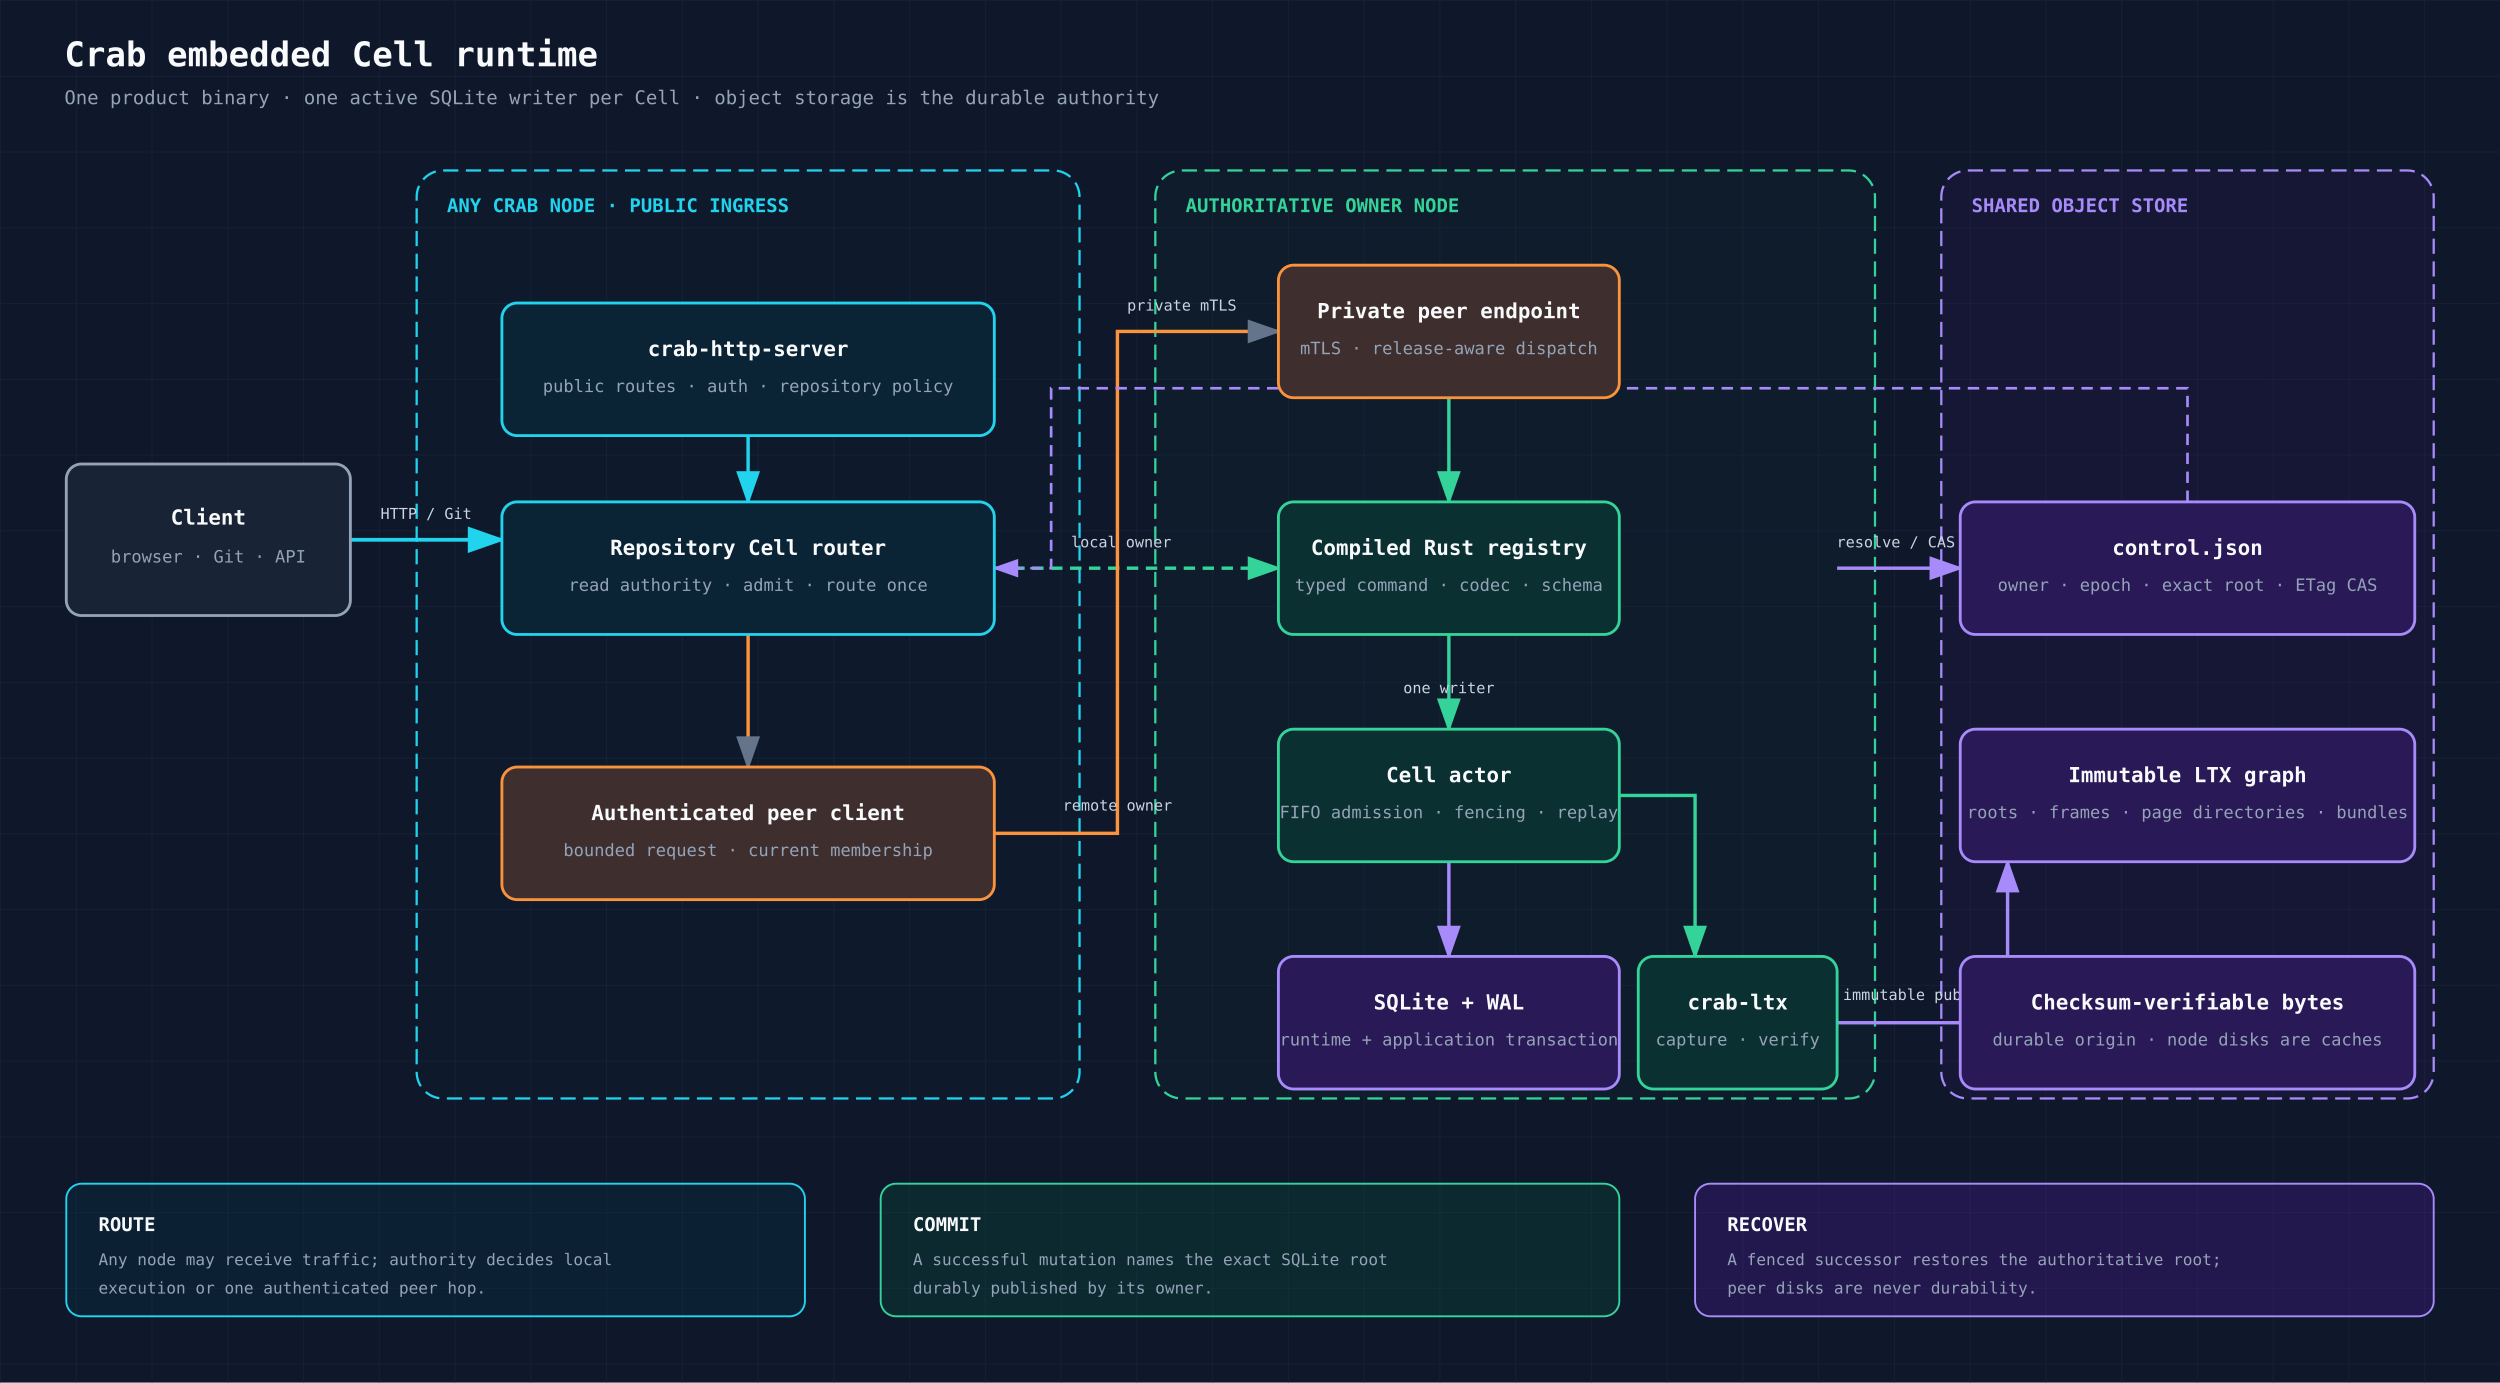
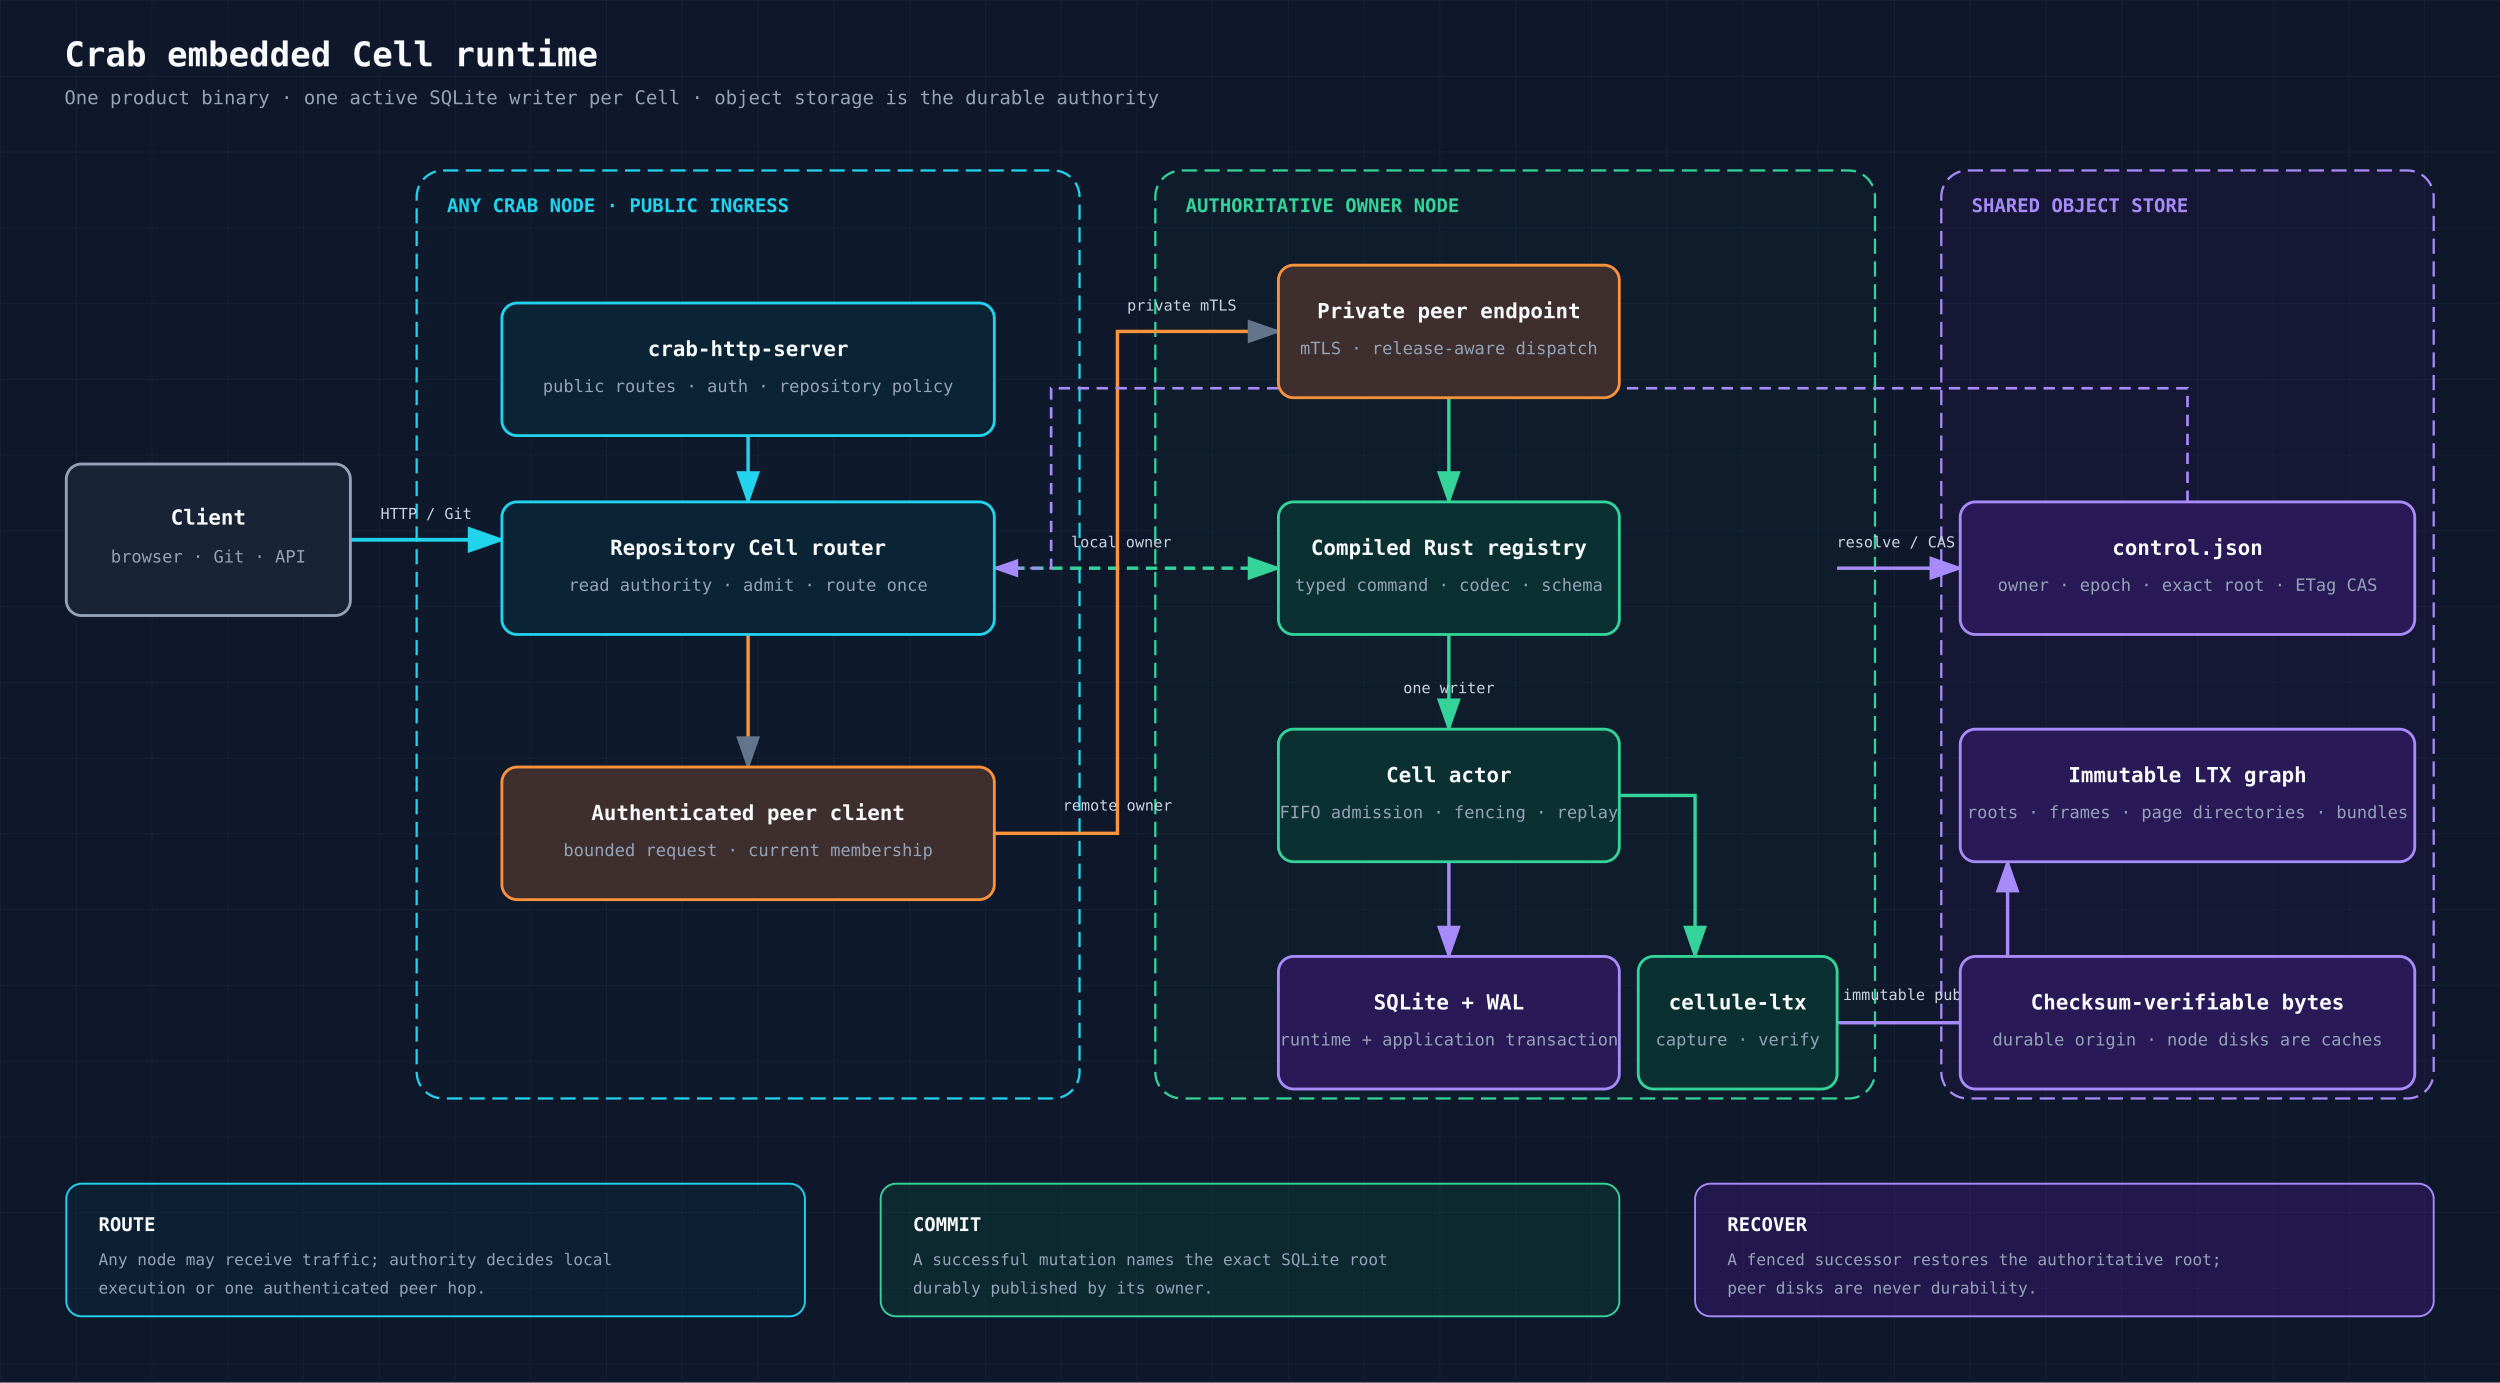
<svg xmlns="http://www.w3.org/2000/svg" viewBox="0 0 1320 730" role="img" aria-labelledby="title description">
  <defs>
    <pattern id="grid" width="40" height="40" patternUnits="userSpaceOnUse">
      <path d="M 40 0 L 0 0 0 40" fill="none" stroke="#1e293b" stroke-width="0.5" />
    </pattern>
    <marker id="arrow" markerWidth="10" markerHeight="7" refX="9" refY="3.5" orient="auto">
      <polygon points="0 0, 10 3.5, 0 7" fill="#64748b" />
    </marker>
    <marker id="arrow-cyan" markerWidth="10" markerHeight="7" refX="9" refY="3.5" orient="auto">
      <polygon points="0 0, 10 3.5, 0 7" fill="#22d3ee" />
    </marker>
    <marker id="arrow-emerald" markerWidth="10" markerHeight="7" refX="9" refY="3.5" orient="auto">
      <polygon points="0 0, 10 3.5, 0 7" fill="#34d399" />
    </marker>
    <marker id="arrow-violet" markerWidth="10" markerHeight="7" refX="9" refY="3.5" orient="auto">
      <polygon points="0 0, 10 3.5, 0 7" fill="#a78bfa" />
    </marker>
    <style>
      text { font-family: "JetBrains Mono", "SFMono-Regular", Consolas, monospace; }
      .title { fill: #f8fafc; font-size: 18px; font-weight: 700; }
      .subtitle { fill: #94a3b8; font-size: 10px; }
      .region-label { font-size: 10px; font-weight: 600; }
      .name { fill: #f8fafc; font-size: 11px; font-weight: 600; text-anchor: middle; }
      .detail { fill: #94a3b8; font-size: 9px; text-anchor: middle; }
      .edge-label { fill: #cbd5e1; font-size: 8px; text-anchor: middle; }
      .note-title { fill: #f8fafc; font-size: 10px; font-weight: 600; }
      .note-text { fill: #94a3b8; font-size: 8.5px; }
    </style>
  </defs>
  <rect width="1320" height="730" fill="#0f172a" />
  <rect width="1320" height="730" fill="url(#grid)" />
  <text x="34" y="35" class="title">Crab embedded Cell runtime</text>
  <text x="34" y="55" class="subtitle">One product binary · one active SQLite writer per Cell · object storage is the durable authority</text>
  <rect x="220" y="90" width="350" height="490" rx="14" fill="rgba(8,51,68,0.10)" stroke="#22d3ee" stroke-width="1.2" stroke-dasharray="8,4" />
  <text x="236" y="112" fill="#22d3ee" class="region-label">ANY CRAB NODE · PUBLIC INGRESS</text>
  <rect x="610" y="90" width="380" height="490" rx="14" fill="rgba(6,78,59,0.10)" stroke="#34d399" stroke-width="1.2" stroke-dasharray="8,4" />
  <text x="626" y="112" fill="#34d399" class="region-label">AUTHORITATIVE OWNER NODE</text>
  <rect x="1025" y="90" width="260" height="490" rx="14" fill="rgba(76,29,149,0.10)" stroke="#a78bfa" stroke-width="1.2" stroke-dasharray="8,4" />
  <text x="1041" y="112" fill="#a78bfa" class="region-label">SHARED OBJECT STORE</text>
  <path d="M 185 285 L 265 285" fill="none" stroke="#22d3ee" stroke-width="2" marker-end="url(#arrow-cyan)" />
  <path d="M 395 230 L 395 265" fill="none" stroke="#22d3ee" stroke-width="1.8" marker-end="url(#arrow-cyan)" />
  <path d="M 395 335 L 395 405" fill="none" stroke="#fb923c" stroke-width="1.8" marker-end="url(#arrow)" />
  <path d="M 525 300 L 675 300" fill="none" stroke="#34d399" stroke-width="1.8" stroke-dasharray="6,4" marker-end="url(#arrow-emerald)" />
  <path d="M 525 440 L 590 440 L 590 175 L 675 175" fill="none" stroke="#fb923c" stroke-width="1.8" marker-end="url(#arrow)" />
  <path d="M 765 210 L 765 265" fill="none" stroke="#34d399" stroke-width="1.8" marker-end="url(#arrow-emerald)" />
  <path d="M 765 335 L 765 385" fill="none" stroke="#34d399" stroke-width="1.8" marker-end="url(#arrow-emerald)" />
  <path d="M 765 455 L 765 505" fill="none" stroke="#a78bfa" stroke-width="1.8" marker-end="url(#arrow-violet)" />
  <path d="M 855 420 L 895 420 L 895 505" fill="none" stroke="#34d399" stroke-width="1.8" marker-end="url(#arrow-emerald)" />
  <path d="M 970 540 L 1060 540 L 1060 455" fill="none" stroke="#a78bfa" stroke-width="1.8" marker-end="url(#arrow-violet)" />
  <path d="M 970 300 L 1035 300" fill="none" stroke="#a78bfa" stroke-width="1.8" marker-end="url(#arrow-violet)" />
  <path d="M 1155 265 L 1155 205 L 555 205 L 555 300 L 525 300" fill="none" stroke="#a78bfa" stroke-width="1.4" stroke-dasharray="6,4" marker-end="url(#arrow-violet)" />
  <text x="225" y="274" class="edge-label">HTTP / Git</text>
  <text x="592" y="289" class="edge-label">local owner</text>
  <text x="590" y="428" class="edge-label">remote owner</text>
  <text x="624" y="164" class="edge-label">private mTLS</text>
  <text x="1001" y="289" class="edge-label">resolve / CAS</text>
  <text x="1014" y="528" class="edge-label">immutable publish</text>
  <text x="765" y="366" class="edge-label">one writer</text>
  <rect x="35" y="245" width="150" height="80" rx="8" fill="#0f172a" />
  <rect x="35" y="245" width="150" height="80" rx="8" fill="rgba(30,41,59,0.72)" stroke="#94a3b8" stroke-width="1.5" />
  <text x="110" y="277" class="name">Client</text>
  <text x="110" y="297" class="detail">browser · Git · API</text>
  <rect x="265" y="160" width="260" height="70" rx="8" fill="#0f172a" />
  <rect x="265" y="160" width="260" height="70" rx="8" fill="rgba(8,51,68,0.45)" stroke="#22d3ee" stroke-width="1.5" />
  <text x="395" y="188" class="name">crab-http-server</text>
  <text x="395" y="207" class="detail">public routes · auth · repository policy</text>
  <rect x="265" y="265" width="260" height="70" rx="8" fill="#0f172a" />
  <rect x="265" y="265" width="260" height="70" rx="8" fill="rgba(8,51,68,0.45)" stroke="#22d3ee" stroke-width="1.5" />
  <text x="395" y="293" class="name">Repository Cell router</text>
  <text x="395" y="312" class="detail">read authority · admit · route once</text>
  <rect x="265" y="405" width="260" height="70" rx="8" fill="#0f172a" />
  <rect x="265" y="405" width="260" height="70" rx="8" fill="rgba(251,146,60,0.20)" stroke="#fb923c" stroke-width="1.5" />
  <text x="395" y="433" class="name">Authenticated peer client</text>
  <text x="395" y="452" class="detail">bounded request · current membership</text>
  <rect x="675" y="140" width="180" height="70" rx="8" fill="#0f172a" />
  <rect x="675" y="140" width="180" height="70" rx="8" fill="rgba(251,146,60,0.20)" stroke="#fb923c" stroke-width="1.5" />
  <text x="765" y="168" class="name">Private peer endpoint</text>
  <text x="765" y="187" class="detail">mTLS · release-aware dispatch</text>
  <rect x="675" y="265" width="180" height="70" rx="8" fill="#0f172a" />
  <rect x="675" y="265" width="180" height="70" rx="8" fill="rgba(6,78,59,0.45)" stroke="#34d399" stroke-width="1.5" />
  <text x="765" y="293" class="name">Compiled Rust registry</text>
  <text x="765" y="312" class="detail">typed command · codec · schema</text>
  <rect x="675" y="385" width="180" height="70" rx="8" fill="#0f172a" />
  <rect x="675" y="385" width="180" height="70" rx="8" fill="rgba(6,78,59,0.45)" stroke="#34d399" stroke-width="1.5" />
  <text x="765" y="413" class="name">Cell actor</text>
  <text x="765" y="432" class="detail">FIFO admission · fencing · replay</text>
  <rect x="675" y="505" width="180" height="70" rx="8" fill="#0f172a" />
  <rect x="675" y="505" width="180" height="70" rx="8" fill="rgba(76,29,149,0.42)" stroke="#a78bfa" stroke-width="1.5" />
  <text x="765" y="533" class="name">SQLite + WAL</text>
  <text x="765" y="552" class="detail">runtime + application transaction</text>
  <rect x="865" y="505" width="105" height="70" rx="8" fill="#0f172a" />
  <rect x="865" y="505" width="105" height="70" rx="8" fill="rgba(6,78,59,0.45)" stroke="#34d399" stroke-width="1.5" />
-   <text x="917.5" y="533" class="name">crab-ltx</text>
+   <text x="917.5" y="533" class="name">cellule-ltx</text>
  <text x="917.5" y="552" class="detail">capture · verify</text>
  <rect x="1035" y="265" width="240" height="70" rx="8" fill="#0f172a" />
  <rect x="1035" y="265" width="240" height="70" rx="8" fill="rgba(76,29,149,0.42)" stroke="#a78bfa" stroke-width="1.5" />
  <text x="1155" y="293" class="name">control.json</text>
  <text x="1155" y="312" class="detail">owner · epoch · exact root · ETag CAS</text>
  <rect x="1035" y="385" width="240" height="70" rx="8" fill="#0f172a" />
  <rect x="1035" y="385" width="240" height="70" rx="8" fill="rgba(76,29,149,0.42)" stroke="#a78bfa" stroke-width="1.5" />
  <text x="1155" y="413" class="name">Immutable LTX graph</text>
  <text x="1155" y="432" class="detail">roots · frames · page directories · bundles</text>
  <rect x="1035" y="505" width="240" height="70" rx="8" fill="#0f172a" />
  <rect x="1035" y="505" width="240" height="70" rx="8" fill="rgba(76,29,149,0.42)" stroke="#a78bfa" stroke-width="1.5" />
  <text x="1155" y="533" class="name">Checksum-verifiable bytes</text>
  <text x="1155" y="552" class="detail">durable origin · node disks are caches</text>
  <rect x="35" y="625" width="390" height="70" rx="8" fill="rgba(8,51,68,0.34)" stroke="#22d3ee" stroke-width="1" />
  <text x="52" y="650" class="note-title">ROUTE</text>
  <text x="52" y="668" class="note-text">
    <tspan x="52" dy="0">Any node may receive traffic; authority decides local</tspan>
    <tspan x="52" dy="15">execution or one authenticated peer hop.</tspan>
  </text>
  <rect x="465" y="625" width="390" height="70" rx="8" fill="rgba(6,78,59,0.34)" stroke="#34d399" stroke-width="1" />
  <text x="482" y="650" class="note-title">COMMIT</text>
  <text x="482" y="668" class="note-text">
    <tspan x="482" dy="0">A successful mutation names the exact SQLite root</tspan>
    <tspan x="482" dy="15">durably published by its owner.</tspan>
  </text>
  <rect x="895" y="625" width="390" height="70" rx="8" fill="rgba(76,29,149,0.34)" stroke="#a78bfa" stroke-width="1" />
  <text x="912" y="650" class="note-title">RECOVER</text>
  <text x="912" y="668" class="note-text">
    <tspan x="912" dy="0">A fenced successor restores the authoritative root;</tspan>
    <tspan x="912" dy="15">peer disks are never durability.</tspan>
  </text>
</svg>
